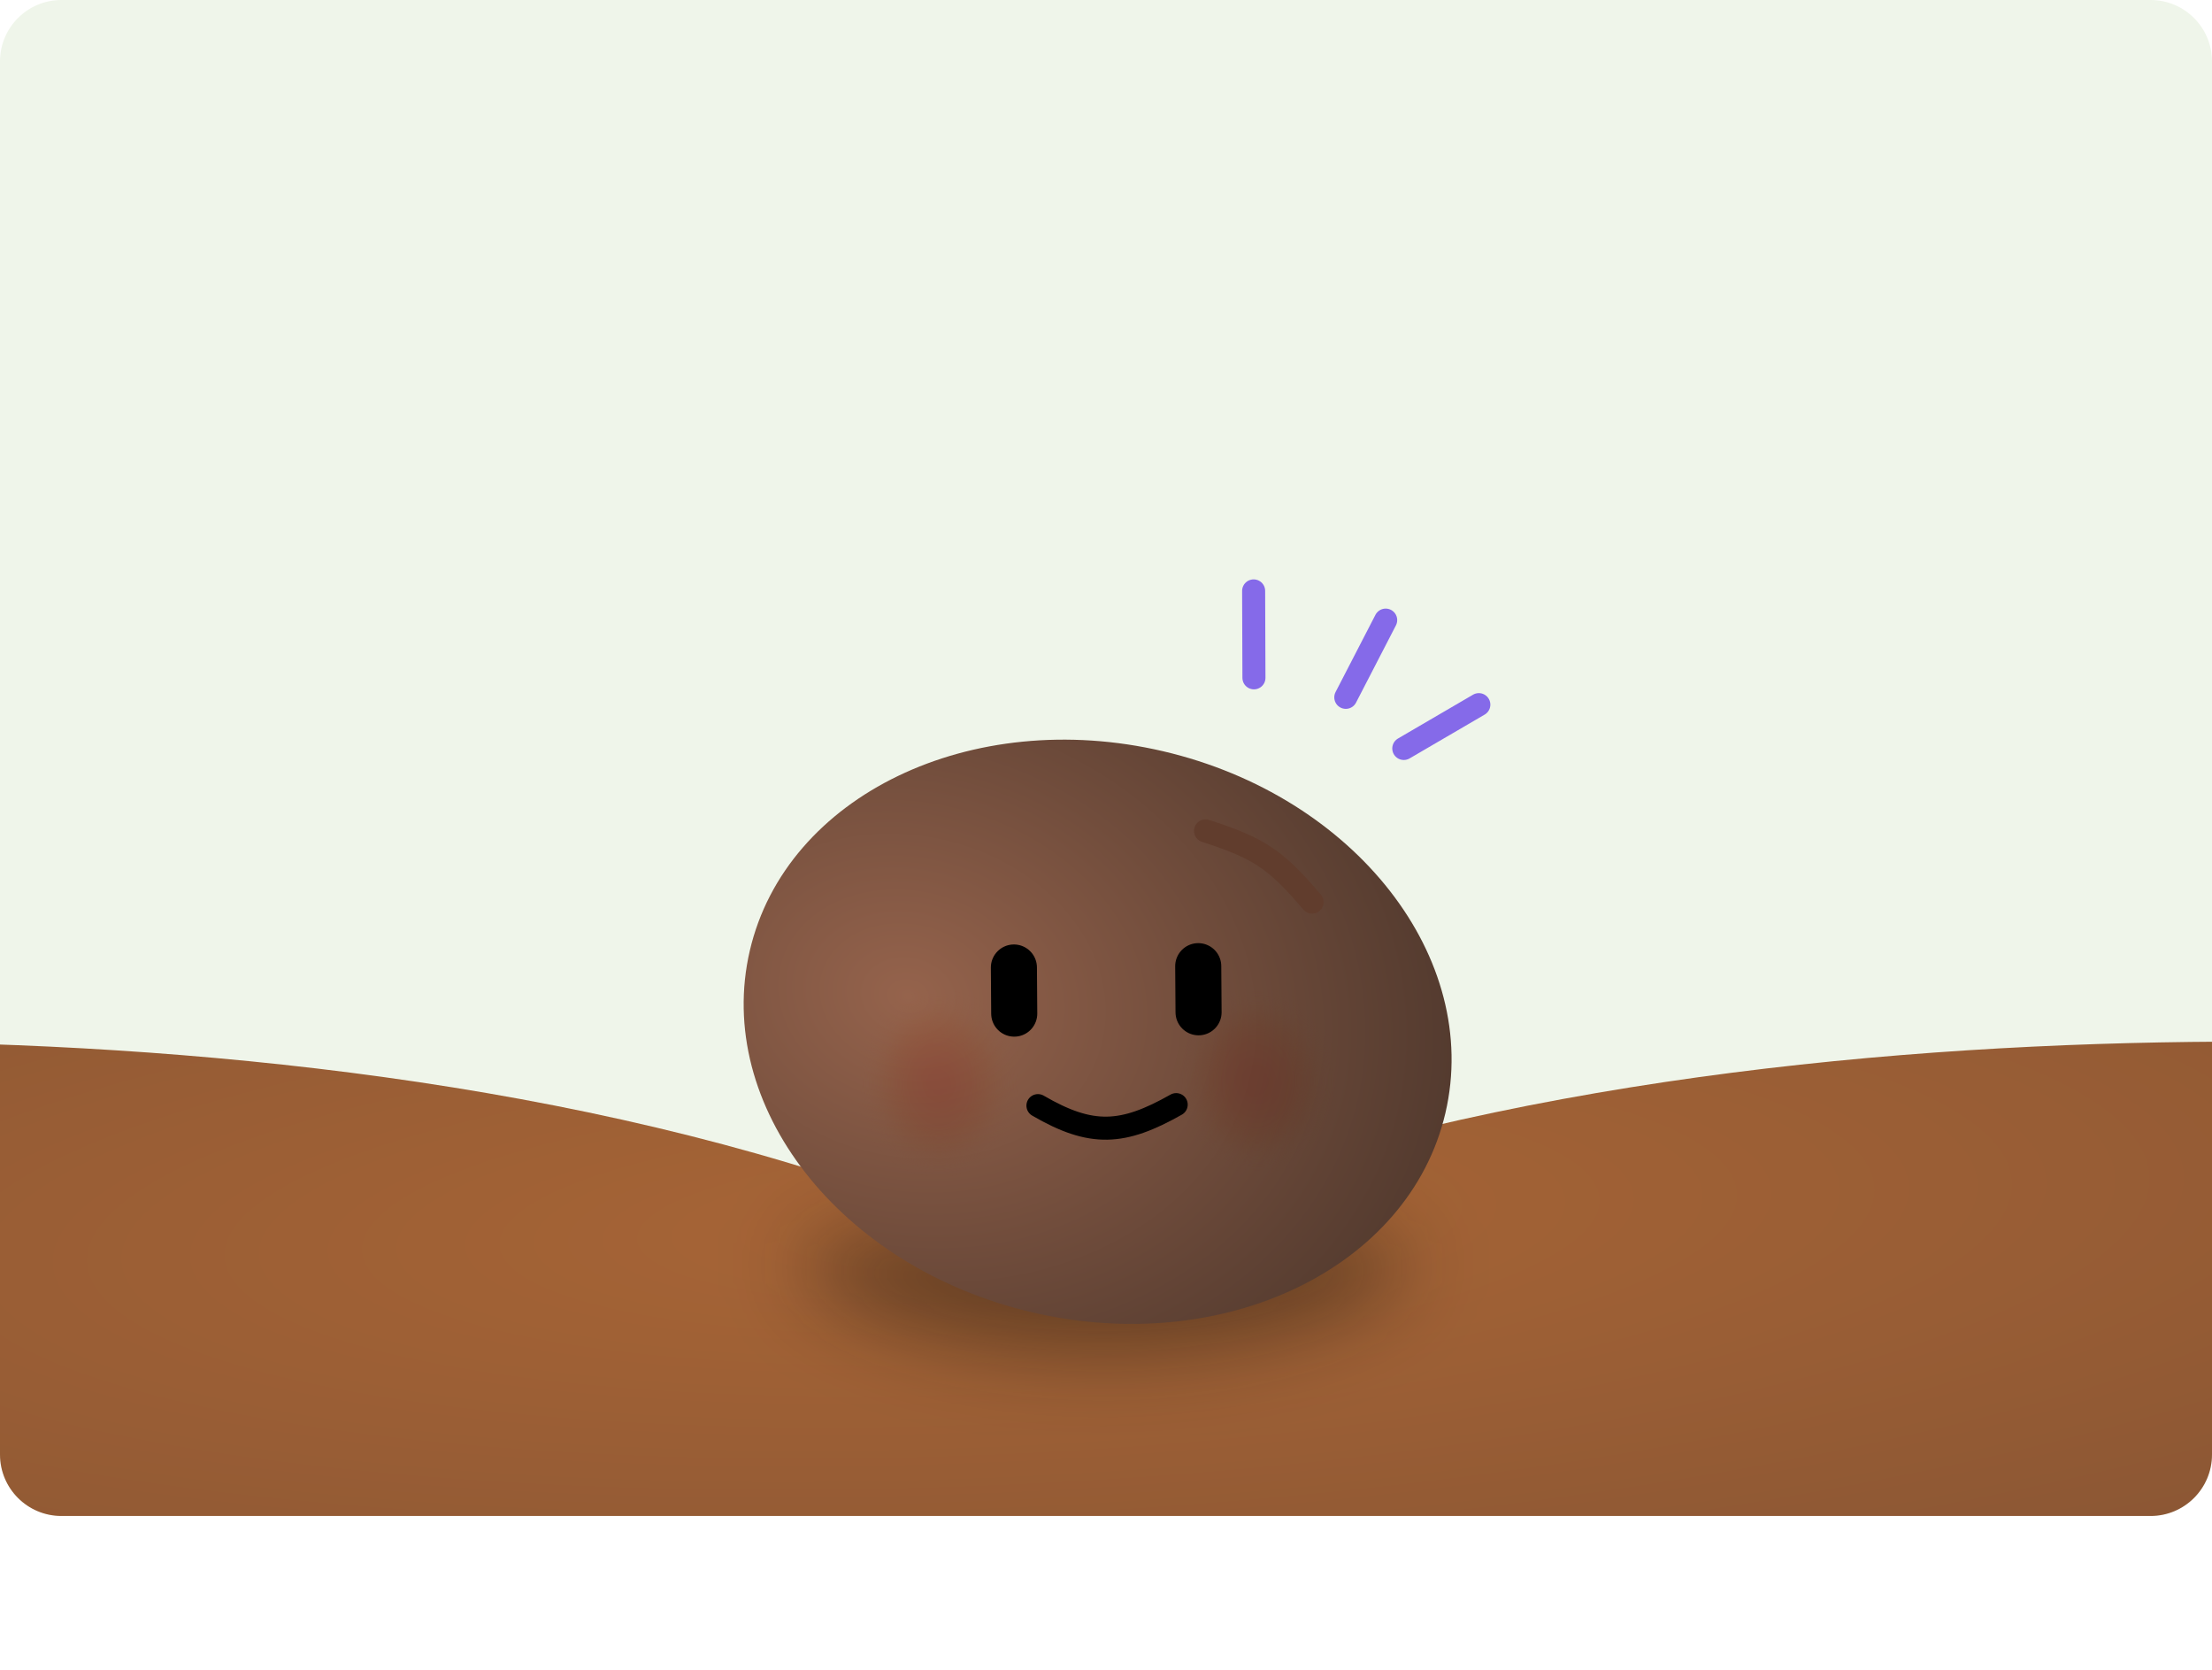
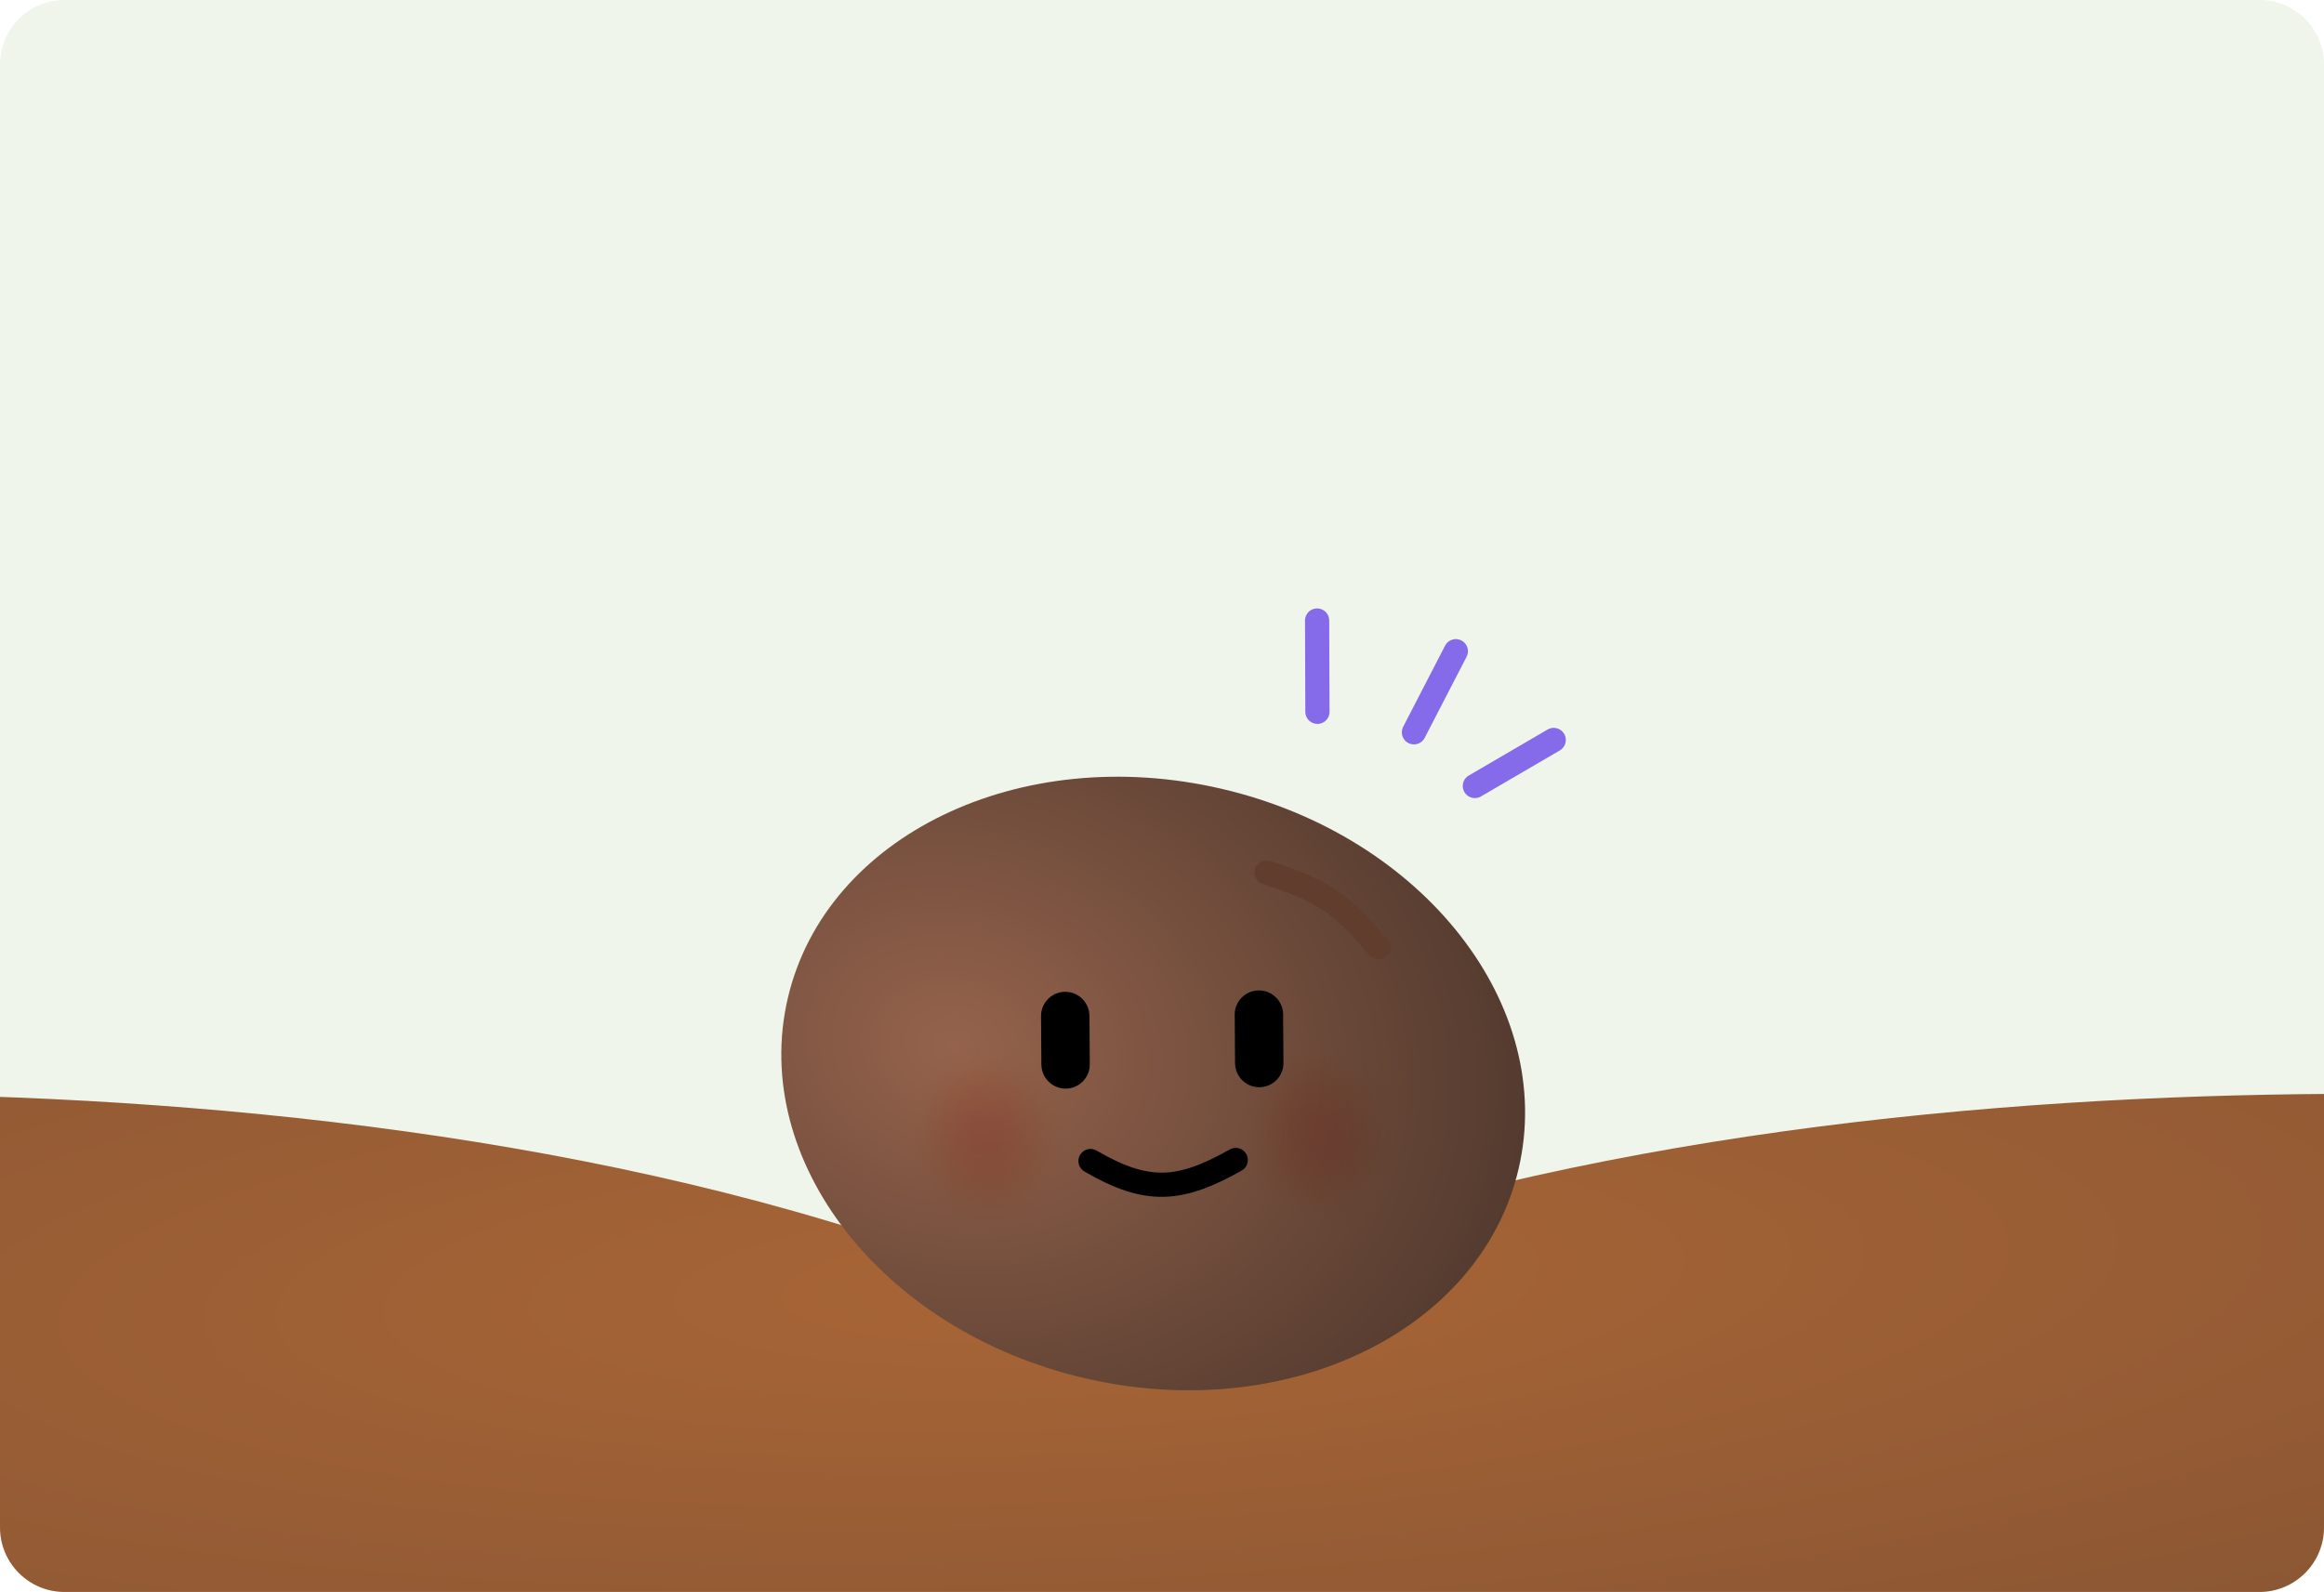
- <svg xmlns="http://www.w3.org/2000/svg" width="432" height="326" viewBox="0 0 432 326" fill="none">
+ <svg xmlns="http://www.w3.org/2000/svg" width="432" height="296" viewBox="0 0 432 296" fill="none">
  <rect width="432" height="296" rx="12" fill="#EFF5EA" />
+   <g filter="url(#filter0_f_82_487)">
+     <path d="M275 245.677C275 235.441 156 235.441 156 245.677C156 253.471 182.639 264 215.5 264C248.361 264 275 253.471 275 245.677Z" fill="#0D0D0C" fill-opacity="0.41" />
+   </g>
  <mask id="mask0_82_487" style="mask-type:alpha" maskUnits="userSpaceOnUse" x="0" y="0" width="432" height="296">
    <path d="M0 12C0 5.373 5.373 0 12 0H420C426.627 0 432 5.373 432 12V284C432 290.627 426.627 296 420 296H12C5.373 296 0 290.627 0 284V12Z" fill="#FFF9ED" />
  </mask>
  <g mask="url(#mask0_82_487)">
    <path fill-rule="evenodd" clip-rule="evenodd" d="M203.405 358.1C290.78 362.47 425.993 345.868 519.348 330.113L550.39 211C512.087 204.242 328.672 187.145 203.405 245.663C78.139 187.145 -105.277 204.242 -143.58 211L-112.537 330.113C-19.182 345.868 116.03 362.47 203.405 358.1Z" fill="url(#paint0_radial_82_487)" />
-   </g>
-   <g filter="url(#filter0_f_82_487)">
-     <path d="M275 245.677C275 235.441 156 235.441 156 245.677C156 253.471 182.639 264 215.5 264C248.361 264 275 253.471 275 245.677Z" fill="#0D0D0C" fill-opacity="0.41" />
  </g>
  <ellipse cx="214.364" cy="201.46" rx="56.25" ry="69.75" transform="rotate(-76.8533 214.364 201.46)" fill="url(#paint1_radial_82_487)" />
  <path d="M235.441 162.233C245.901 165.613 249.128 167.769 256.255 176.138" stroke="#613D2D" stroke-width="4.5" stroke-linecap="round" />
  <path d="M198.013 188.91L198.078 197.91" stroke="black" stroke-width="9" stroke-linecap="round" />
  <path d="M229.708 215.682C219.284 221.576 213.193 221.979 202.709 215.877" stroke="black" stroke-width="4.5" stroke-linecap="round" />
  <path d="M234.013 188.65L234.078 197.65" stroke="black" stroke-width="9" stroke-linecap="round" />
  <g style="mix-blend-mode:multiply" filter="url(#filter1_f_82_487)">
    <ellipse cx="183.427" cy="211.524" rx="11.25" ry="13.5" transform="rotate(-0.41478 183.427 211.524)" fill="url(#paint2_radial_82_487)" />
  </g>
  <g style="mix-blend-mode:multiply" filter="url(#filter2_f_82_487)">
    <ellipse cx="245.425" cy="211.068" rx="11.25" ry="13.5" transform="rotate(-0.41478 245.425 211.068)" fill="url(#paint3_radial_82_487)" />
  </g>
  <path d="M244.833 115.378L244.893 132.348" stroke="#856AE9" stroke-width="4.5" stroke-linecap="round" />
  <path d="M288.814 137.586L274.157 146.14" stroke="#856AE9" stroke-width="4.5" stroke-linecap="round" />
  <path d="M262.832 136.157L270.621 121.08" stroke="#856AE9" stroke-width="4.5" stroke-linecap="round" />
  <defs>
    <filter id="filter0_f_82_487" x="140" y="222" width="151" height="58" filterUnits="userSpaceOnUse" color-interpolation-filters="sRGB">
      <feFlood flood-opacity="0" result="BackgroundImageFix" />
      <feBlend mode="normal" in="SourceGraphic" in2="BackgroundImageFix" result="shape" />
      <feGaussianBlur stdDeviation="8" result="effect1_foregroundBlur_82_487" />
    </filter>
    <filter id="filter1_f_82_487" x="167.677" y="193.524" width="31.5" height="36" filterUnits="userSpaceOnUse" color-interpolation-filters="sRGB">
      <feFlood flood-opacity="0" result="BackgroundImageFix" />
      <feBlend mode="normal" in="SourceGraphic" in2="BackgroundImageFix" result="shape" />
      <feGaussianBlur stdDeviation="2.25" result="effect1_foregroundBlur_82_487" />
    </filter>
    <filter id="filter2_f_82_487" x="229.675" y="193.068" width="31.5" height="36" filterUnits="userSpaceOnUse" color-interpolation-filters="sRGB">
      <feFlood flood-opacity="0" result="BackgroundImageFix" />
      <feBlend mode="normal" in="SourceGraphic" in2="BackgroundImageFix" result="shape" />
      <feGaussianBlur stdDeviation="2.25" result="effect1_foregroundBlur_82_487" />
    </filter>
    <radialGradient id="paint0_radial_82_487" cx="0" cy="0" r="1" gradientUnits="userSpaceOnUse" gradientTransform="translate(192.891 239.248) rotate(86.8872) scale(252.26 1121.35)">
      <stop stop-color="#A86536" />
      <stop offset="1" stop-color="#543B2F" />
    </radialGradient>
    <radialGradient id="paint1_radial_82_487" cx="0" cy="0" r="1" gradientUnits="userSpaceOnUse" gradientTransform="translate(212.659 163.902) rotate(89.09) scale(107.321 86.5816)">
      <stop stop-color="#95634C" />
      <stop offset="1" stop-color="#543B2F" />
    </radialGradient>
    <radialGradient id="paint2_radial_82_487" cx="0" cy="0" r="1" gradientUnits="userSpaceOnUse" gradientTransform="translate(183.357 211.524) rotate(80.5377) scale(13.6862 11.4052)">
      <stop stop-color="#FFCED1" />
      <stop offset="1" stop-color="#FFF6E7" />
    </radialGradient>
    <radialGradient id="paint3_radial_82_487" cx="0" cy="0" r="1" gradientUnits="userSpaceOnUse" gradientTransform="translate(245.355 211.068) rotate(80.5377) scale(13.6862 11.4052)">
      <stop stop-color="#FFCED1" />
      <stop offset="1" stop-color="#FFF6E7" />
    </radialGradient>
  </defs>
</svg>
